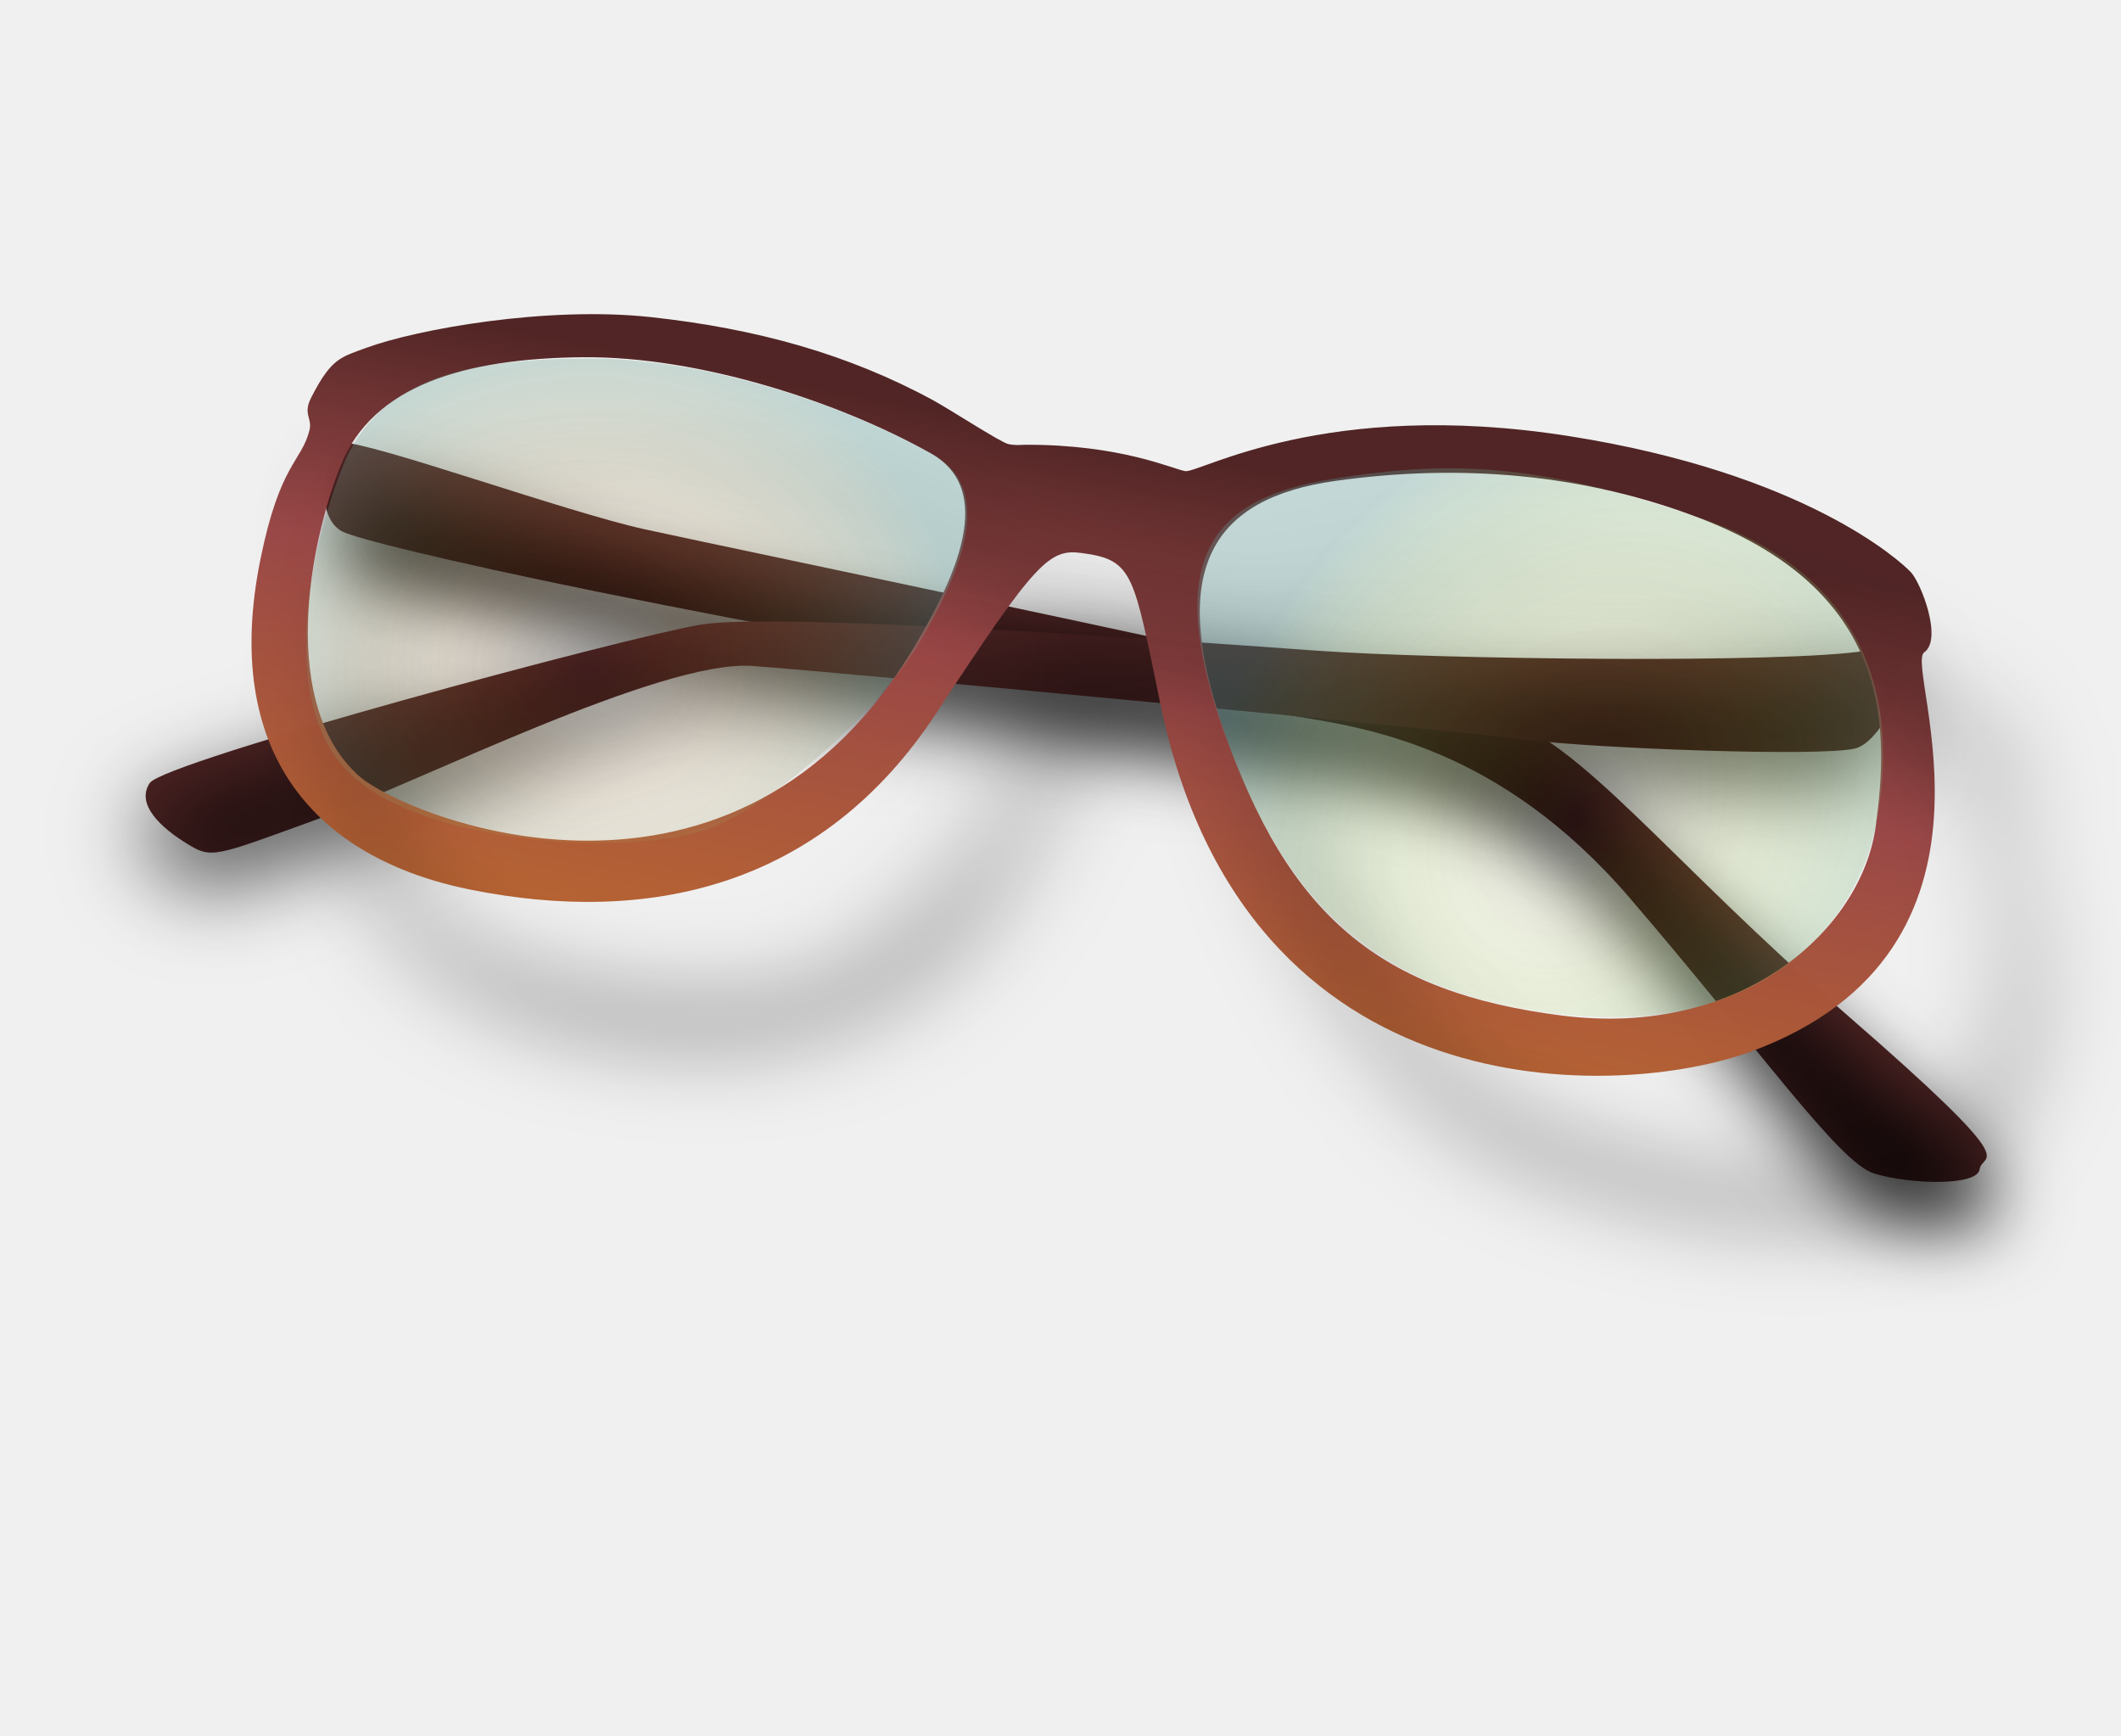
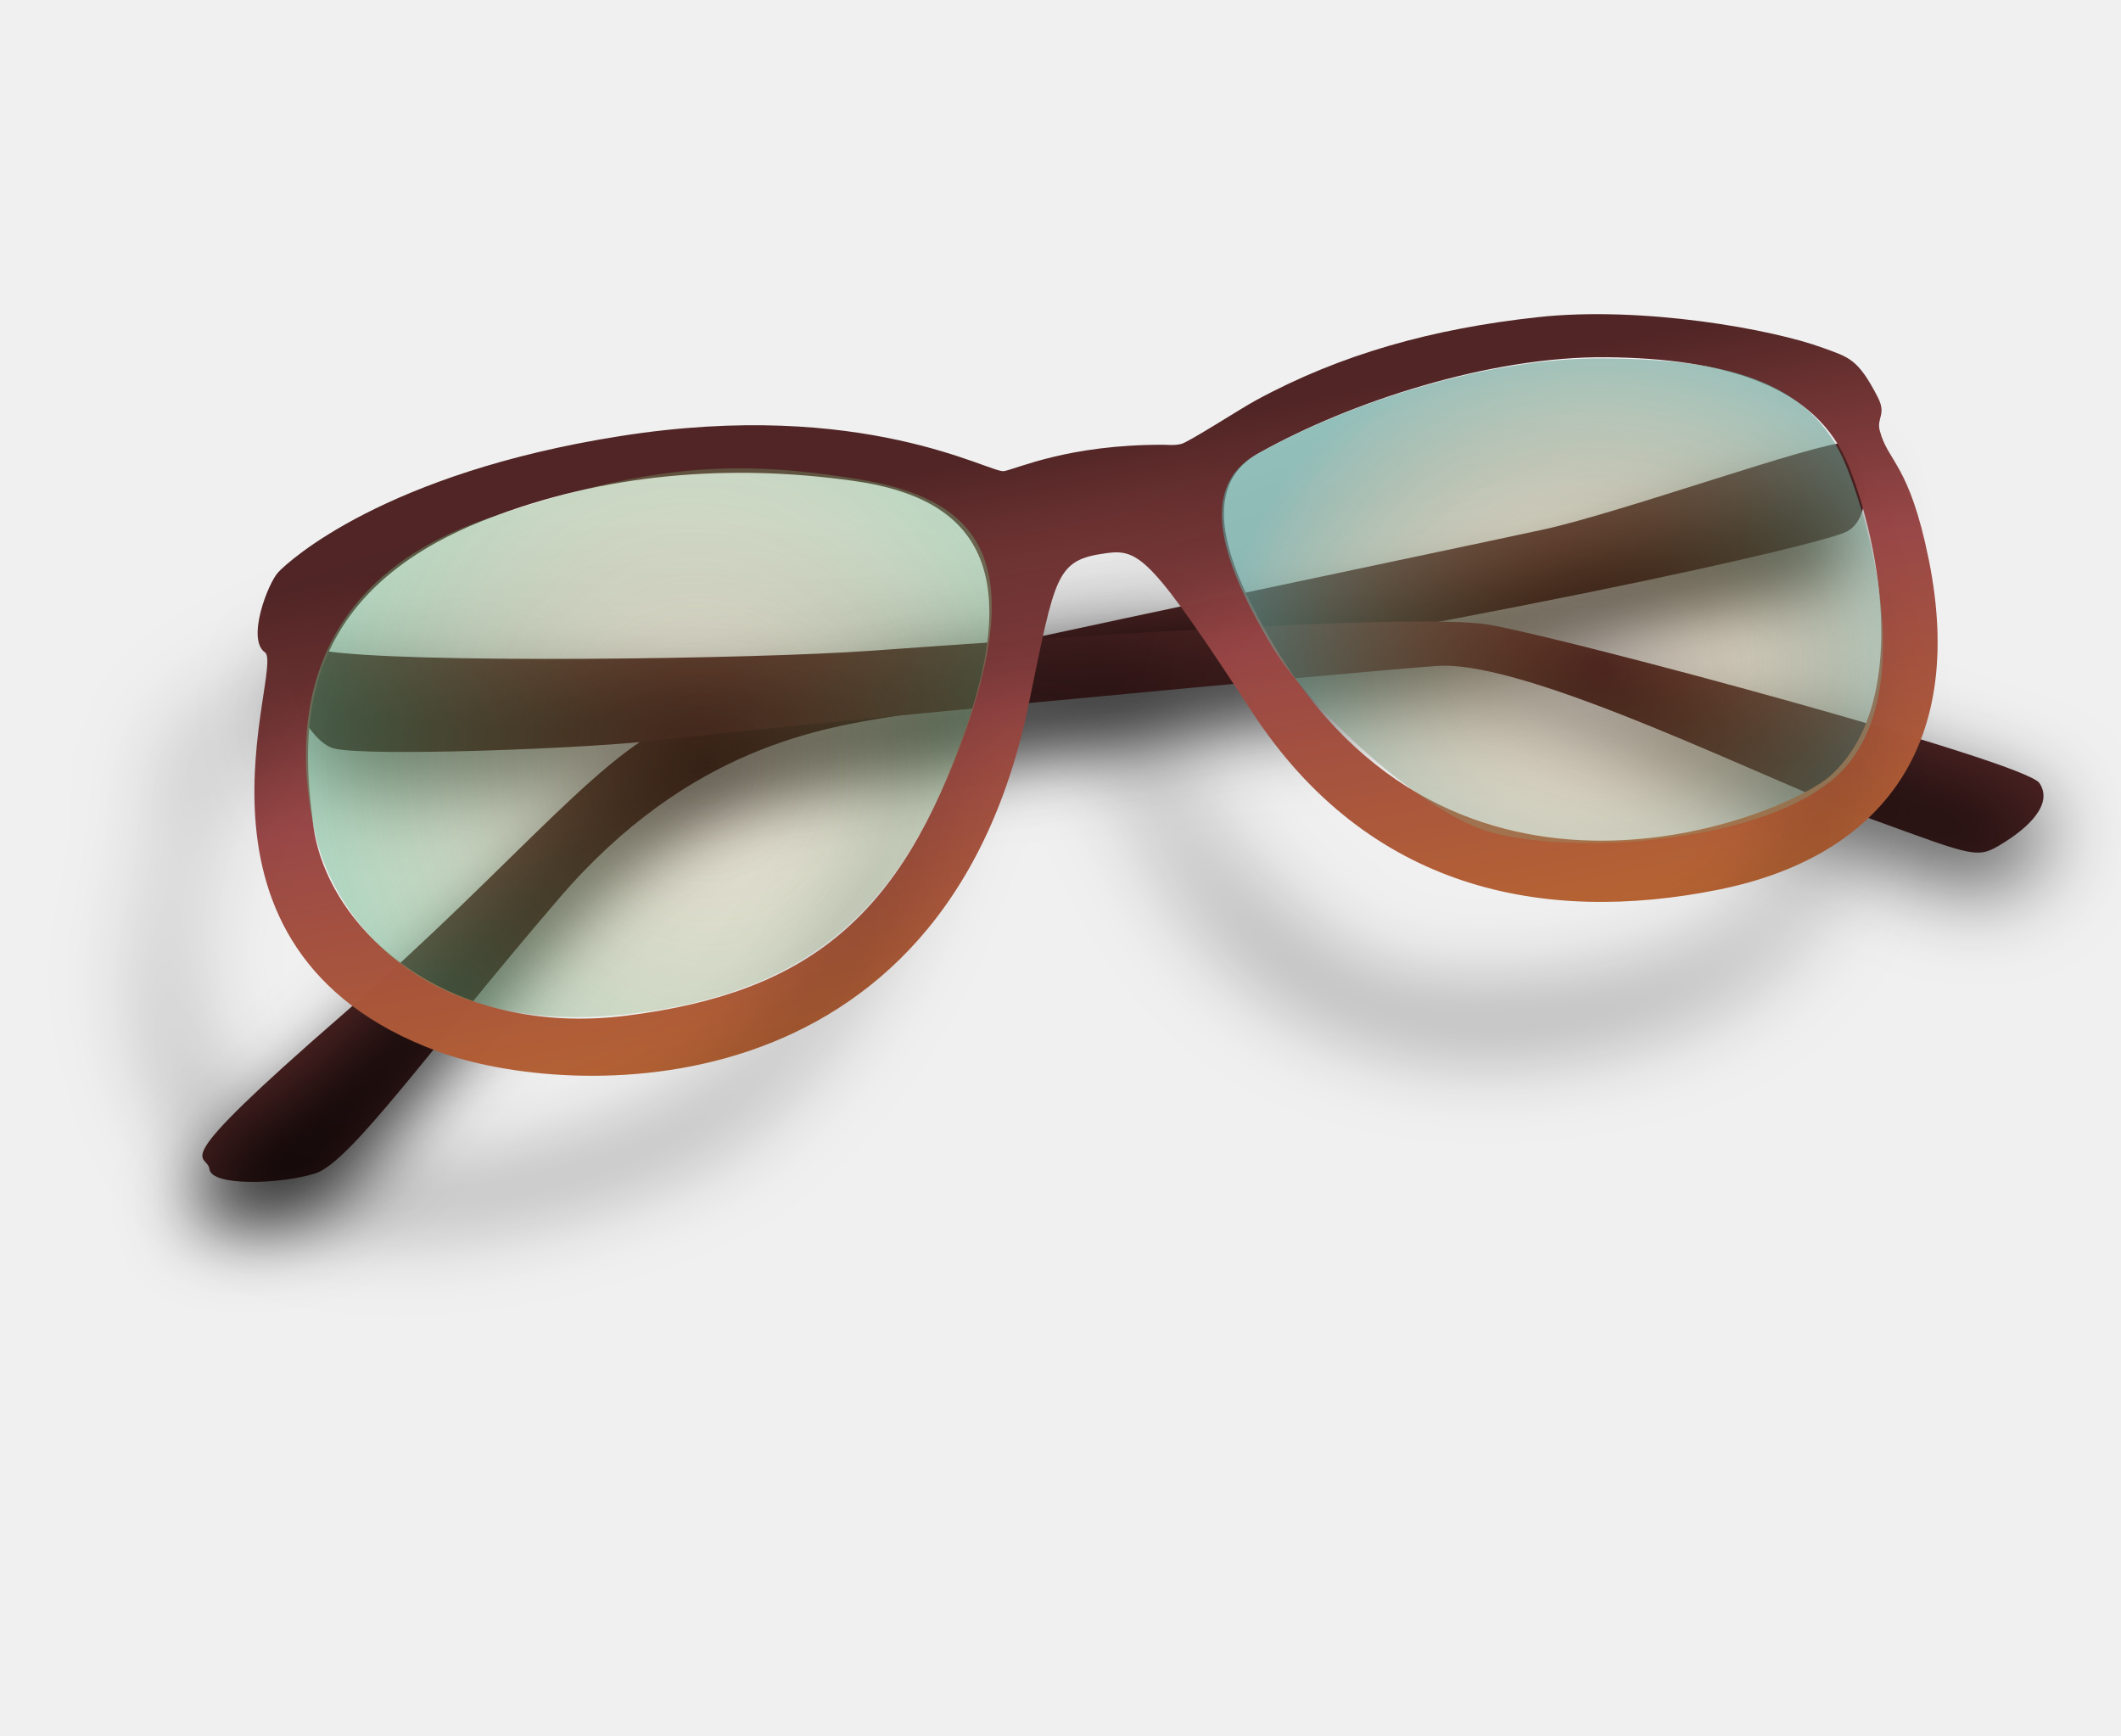
<svg xmlns="http://www.w3.org/2000/svg" xmlns:xlink="http://www.w3.org/1999/xlink" width="110" height="90" viewBox="0 0 29.104 23.812" version="1.1" id="svg2787" xml:space="preserve">
  <defs id="defs2784">
    <linearGradient id="linearGradient22">
-       <stop style="stop-color:#ff8800;stop-opacity:0;" offset="0" id="stop21" />
-       <stop style="stop-color:#5da29c;stop-opacity:0.742;" offset="0.998" id="stop22" />
+       <stop style="stop-color:#cf8630;stop-opacity:0.119;" offset="0" id="stop21" />
+       <stop style="stop-color:#5da29c;stop-opacity:0.929;" offset="0.998" id="stop22" />
    </linearGradient>
    <linearGradient id="linearGradient20">
-       <stop style="stop-color:#e1ff00;stop-opacity:0;" offset="0" id="stop19" />
-       <stop style="stop-color:#5da29c;stop-opacity:0.677;" offset="1" id="stop20" />
+       <stop style="stop-color:#bd9042;stop-opacity:0.212;" offset="0" id="stop19" />
+       <stop style="stop-color:#3dc29c;stop-opacity:0.805;" offset="1" id="stop20" />
    </linearGradient>
    <linearGradient id="linearGradient16">
      <stop style="stop-color:#000000;stop-opacity:0.584;" offset="0" id="stop16" />
      <stop style="stop-color:#000000;stop-opacity:0;" offset="1" id="stop17" />
    </linearGradient>
    <linearGradient id="linearGradient7">
      <stop style="stop-color:#512525;stop-opacity:1;" offset="0" id="stop7" />
      <stop style="stop-color:#994646;stop-opacity:0.992;" offset="0.425" id="stop9" />
      <stop style="stop-color:#b76331;stop-opacity:0.991;" offset="1" id="stop8" />
    </linearGradient>
    <mask maskUnits="userSpaceOnUse" id="mask10222">
      <circle style="fill:#ffffff;fill-opacity:1;fill-rule:evenodd;stroke-width:0.224" id="circle10224" cx="13.229" cy="14.817" r="11" />
    </mask>
    <filter style="color-interpolation-filters:sRGB" id="filter13-9" x="-0.051" y="-0.119" width="1.101" height="1.239">
      <feGaussianBlur stdDeviation="2.397" id="feGaussianBlur13-3" />
    </filter>
    <filter style="color-interpolation-filters:sRGB" id="filter14-2" x="-0.058" y="-0.46" width="1.116" height="1.92">
      <feGaussianBlur stdDeviation="2.887" id="feGaussianBlur14-0" />
    </filter>
    <filter style="color-interpolation-filters:sRGB" id="filter16-5" x="-0.052" y="-0.122" width="1.105" height="1.244">
      <feGaussianBlur stdDeviation="2.501" id="feGaussianBlur16-6" />
    </filter>
    <linearGradient xlink:href="#linearGradient7" id="linearGradient18" gradientUnits="userSpaceOnUse" x1="-78.831" y1="-70.426" x2="-85.387" y2="-34.024" gradientTransform="matrix(0.1796509,0,0,0.1862441,30.26855,19.44901)" />
    <linearGradient xlink:href="#linearGradient16" id="linearGradient19" gradientUnits="userSpaceOnUse" x1="-84.905" y1="-25.539" x2="-80.433" y2="-84.943" />
-     <radialGradient xlink:href="#linearGradient20" id="radialGradient13-3-3" cx="-44.254" cy="-59.296" fx="-44.254" fy="-59.296" r="23.447" gradientTransform="matrix(0.1480614,0.1197412,-0.1451446,0.1928881,19.23294,27.53883)" gradientUnits="userSpaceOnUse" />
+     <radialGradient xlink:href="#linearGradient20" id="radialGradient13-3-3" cx="-48.868" cy="-59.003" fx="-48.868" fy="-59.003" r="23.447" gradientTransform="matrix(0.2324355,0.1607902,-0.1556955,0.2660368,22.34124,33.69284)" gradientUnits="userSpaceOnUse" />
    <radialGradient xlink:href="#linearGradient22" id="radialGradient11-3-3" cx="-112.928" cy="-77.079" fx="-112.928" fy="-77.079" r="22.584" gradientTransform="matrix(0.00112326,0.1808777,-0.20406,0.00277755,-6.455322,29.57338)" gradientUnits="userSpaceOnUse" />
  </defs>
  <g id="layer1">
-     <g id="g1" transform="matrix(1.117999,0,0,1.129771,-2.157962,-0.9927156)" style="stroke-width:0.89">
+     <g id="g1" transform="matrix(-1.117999,0,0,1.129771,32.19696,-0.9927156)" style="stroke-width:0.89">
      <path style="fill:#512525;fill-opacity:1;stroke:#777777;stroke-width:0;stroke-linecap:round" d="m 6.131,6.253 c -0.279,0.316 -0.305,0.922 0,1.08 0.305,0.158 4.192,1.054 11.662,2.239 0.892,0.142 2.541,0.369 4.141,2.213 1.601,1.844 2.566,3.214 2.998,3.345 0.432,0.132 1.27,0.158 1.296,-0.053 0.025,-0.211 0.61,0.053 -1.626,-1.87 C 22.367,11.284 21.35,9.888 20.309,9.571 19.267,9.255 10.806,7.517 9.841,7.306 8.875,7.095 6.512,6.253 6.131,6.253 Z" id="path4-2" />
      <path style="opacity:0.79;mix-blend-mode:multiply;fill:#000000;fill-opacity:1;stroke:#777777;stroke-width:0;stroke-linecap:round;filter:url(#filter13-9)" d="m -58.008,-27.086 c -1.556,1.697 -1.697,4.95 0,5.799 1.697,0.849 23.336,5.657 64.916,12.021 4.964,0.76 14.143,1.98 23.053,11.88 8.91,9.9 14.284,17.254 16.689,17.961 2.404,0.707 7.071,0.849 7.213,-0.283 C 54.004,19.161 57.257,20.575 44.811,10.251 32.365,-0.074 26.708,-7.569 20.91,-9.266 15.111,-10.964 -31.985,-20.298 -37.359,-21.429 c -5.374,-1.131 -18.527,-5.657 -20.649,-5.657 z" id="path4-1-6" transform="matrix(0.1796509,0,0,0.1862441,16.70397,11.84267)" />
      <path style="fill:#512525;fill-opacity:1;stroke:#777777;stroke-width:0;stroke-linecap:round" d="m 24.831,8.781 c -0.965,0.158 -5.259,0.105 -6.733,2e-7 C 16.625,8.676 11.467,8.307 10.527,8.465 9.587,8.623 3.946,10.125 3.768,10.388 3.59,10.651 3.921,10.941 4.226,11.125 4.53,11.31 4.556,11.284 5.801,10.836 7.046,10.388 10.044,8.887 11.162,8.966 c 1.118,0.079 8.689,0.79 9.503,0.896 0.813,0.105 3.633,0.211 4.04,0.105 C 25.111,9.861 25.67,8.544 24.831,8.781 Z" id="path5-5" />
      <path style="opacity:0.685;mix-blend-mode:multiply;fill:#000000;fill-opacity:1;stroke:#777777;stroke-width:0;stroke-linecap:round;filter:url(#filter14-2)" d="m 44.813,-14.335 c -5.374,0.849 -29.276,0.566 -37.479,1e-6 -8.203,-0.566 -36.913,-2.546 -42.146,-1.697 -5.233,0.849 -36.63,8.91 -37.62,10.324 -0.99,1.414 0.849,2.97 2.546,3.96 1.697,0.99 1.839,0.849 8.769,-1.556 6.93,-2.404 23.619,-10.466 29.841,-10.041 6.223,0.424 48.369,4.243 52.894,4.809 4.526,0.566 20.224,1.131 22.487,0.566 2.263,-0.566 5.374,-7.637 0.707,-6.364 z" id="path5-8-8" transform="matrix(0.1796509,0,0,0.1862441,16.70397,11.84267)" />
      <path id="path1-1" style="fill:url(#linearGradient18);fill-opacity:1;stroke:#777777;stroke-width:0;stroke-linecap:round" d="M 6.422,5.104 C 6.11,5.218 5.997,5.229 5.751,5.704 5.642,5.916 5.769,5.952 5.727,6.11 5.626,6.491 5.364,6.513 5.127,7.669 4.644,10.022 5.799,11.305 7.711,11.684 c 2.149,0.426 4.295,-0.002 5.718,-2.155 1.231,-1.863 1.385,-1.988 1.788,-1.933 0.627,0.084 0.625,0.254 0.956,1.835 1.049,5.019 5.665,4.797 7.254,4.216 3.392,-1.24 1.869,-4.673 2.12,-4.846 0.229,-0.158 -0.038,-0.843 -0.165,-0.975 C 25.255,7.693 24.082,6.625 21.183,6.174 18.193,5.709 16.645,6.63 16.476,6.6 16.316,6.572 15.686,6.277 14.522,6.28 14.452,6.28 14.396,6.291 14.304,6.271 14.212,6.251 13.578,5.844 13.384,5.74 12.339,5.178 11.212,4.869 9.921,4.73 8.642,4.592 7.043,4.877 6.422,5.104 Z M 9.083,5.217 C 10.531,5.204 12.246,5.77 13.339,6.376 14.177,6.824 13.631,7.917 13.199,8.655 10.978,12.447 6.903,10.803 6.335,10.301 5.361,9.439 5.716,7.509 6.11,6.534 6.504,5.56 7.635,5.23 9.083,5.217 Z M 22.816,7.18 c 2.393,0.917 2.284,2.618 2.137,3.725 -0.167,1.255 -1.638,2.586 -3.853,2.307 C 18.886,12.932 17.739,12.028 16.934,9.694 16.275,7.784 16.807,6.929 18.319,6.719 c 1.536,-0.214 3.064,-0.088 4.497,0.461 z" />
      <path id="path1-3-8" style="opacity:0.574;mix-blend-mode:multiply;fill:url(#linearGradient19);stroke:#777777;stroke-width:0;stroke-linecap:round;filter:url(#filter16-5)" d="m -110.635,-70.921 c -7.191,-0.096 -14.825,1.758 -16.443,2.179 -1.785,0.465 -2.366,0.669 -3.733,3.222 -0.609,1.137 0.1,1.331 -0.133,2.178 -0.233,0.847 -0.35,0.986 -0.777,1.809 -0.659,1.269 -1.437,3.082 -2.22,6.764 -2.685,12.635 3.392,19.321 14.036,21.356 11.962,2.287 23.909,-0.01 31.83,-11.573 6.853,-10.004 7.943,-10.547 10.15,-10.048 2.213,0.5 3.701,0.831 5.54,9.317 1.839,8.486 5.799,14.002 10.324,17.82 4.526,3.819 20.364,7.928 28.851,5.304 10.749,-3.324 12.34,-13.542 12.516,-16.688 0.173,-3.088 -0.674,-9.121 0.071,-9.617 1.273,-0.849 -0.212,-4.526 -0.919,-5.233 -0.707,-0.707 -9.617,-6.647 -23.618,-8.768 -14.001,-2.121 -25.015,2.351 -25.952,2.192 -0.893,-0.152 -4.399,-1.736 -10.881,-1.72 -0.39,10e-4 -0.697,0.061 -1.211,-0.048 -0.513,-0.108 -4.041,-2.289 -5.12,-2.848 -5.818,-3.018 -12.09,-4.676 -19.277,-5.425 -0.99,-0.103 -2.009,-0.157 -3.036,-0.171 z m -1.631,2.787 c 8.061,-0.071 17.608,2.97 23.69,6.223 4.667,2.404 1.626,8.273 -0.778,12.233 -2.404,3.96 -9.405,10.324 -14.284,12.163 -4.879,1.839 -18.8,1.297 -24.316,-3.229 -5.516,-4.526 -3.051,-15.086 -0.859,-20.319 2.192,-5.233 8.486,-7.001 16.547,-7.071 z m 58.722,7.508 c 5.125,-0.013 10.136,0.89 17.72,3.029 13.082,3.253 13.153,16.123 11.951,21.002 -1.129,4.582 -5.516,14.284 -21.497,11.385 -15.981,-2.899 -18.739,-7.708 -23.053,-18.951 -4.314,-11.244 -0.849,-14.779 7.566,-15.911 2.63,-0.354 4.983,-0.548 7.313,-0.554 z" transform="matrix(0.1819379,0,0.02539847,0.1924396,31.77497,19.94685)" />
-       <path style="opacity:0.694;fill:url(#radialGradient13-3-3);fill-opacity:0.677;stroke:#777777;stroke-width:0;stroke-linecap:round" d="m 22.767,7.158 c 2.425,0.799 2.442,2.71 2.147,3.912 -0.187,0.76 -1.114,2.441 -3.862,2.12 -2.275,-0.265 -3.39,-1.383 -4.125,-3.492 -0.725,-2.082 -0.087,-2.77 1.343,-3.001 1.592,-0.257 2.643,-0.15 4.497,0.461 z" id="path7-9-1" />
-       <path style="opacity:0.657;fill:url(#radialGradient11-3-3);fill-opacity:0.677;stroke:#777777;stroke-width:0;stroke-linecap:round" d="m 9.108,5.231 c 1.448,-0.013 3.163,0.553 4.256,1.159 0.838,0.448 0.292,1.541 -0.14,2.278 -0.432,0.738 -1.69,1.923 -2.566,2.265 C 9.781,11.276 7.28,11.175 6.289,10.332 5.298,9.489 5.74,7.522 6.135,6.548 6.573,5.467 7.659,5.244 9.108,5.231 Z" id="path6-5-5" />
+       <path style="opacity:1;fill:url(#radialGradient13-3-3);fill-opacity:0.677;stroke:#777777;stroke-width:0;stroke-linecap:round" d="m 22.767,7.158 c 2.425,0.799 2.442,2.71 2.147,3.912 -0.187,0.76 -1.114,2.441 -3.862,2.12 -2.275,-0.265 -3.39,-1.383 -4.125,-3.492 -0.725,-2.082 -0.087,-2.77 1.343,-3.001 1.592,-0.257 2.643,-0.15 4.497,0.461 z" id="path7-9-1" />
+       <path style="opacity:1;fill:url(#radialGradient11-3-3);fill-opacity:0.677;stroke:#777777;stroke-width:0;stroke-linecap:round" d="m 9.108,5.231 c 1.448,-0.013 3.163,0.553 4.256,1.159 0.838,0.448 0.292,1.541 -0.14,2.278 -0.432,0.738 -1.69,1.923 -2.566,2.265 C 9.781,11.276 7.28,11.175 6.289,10.332 5.298,9.489 5.74,7.522 6.135,6.548 6.573,5.467 7.659,5.244 9.108,5.231 Z" id="path6-5-5" />
    </g>
  </g>
</svg>
